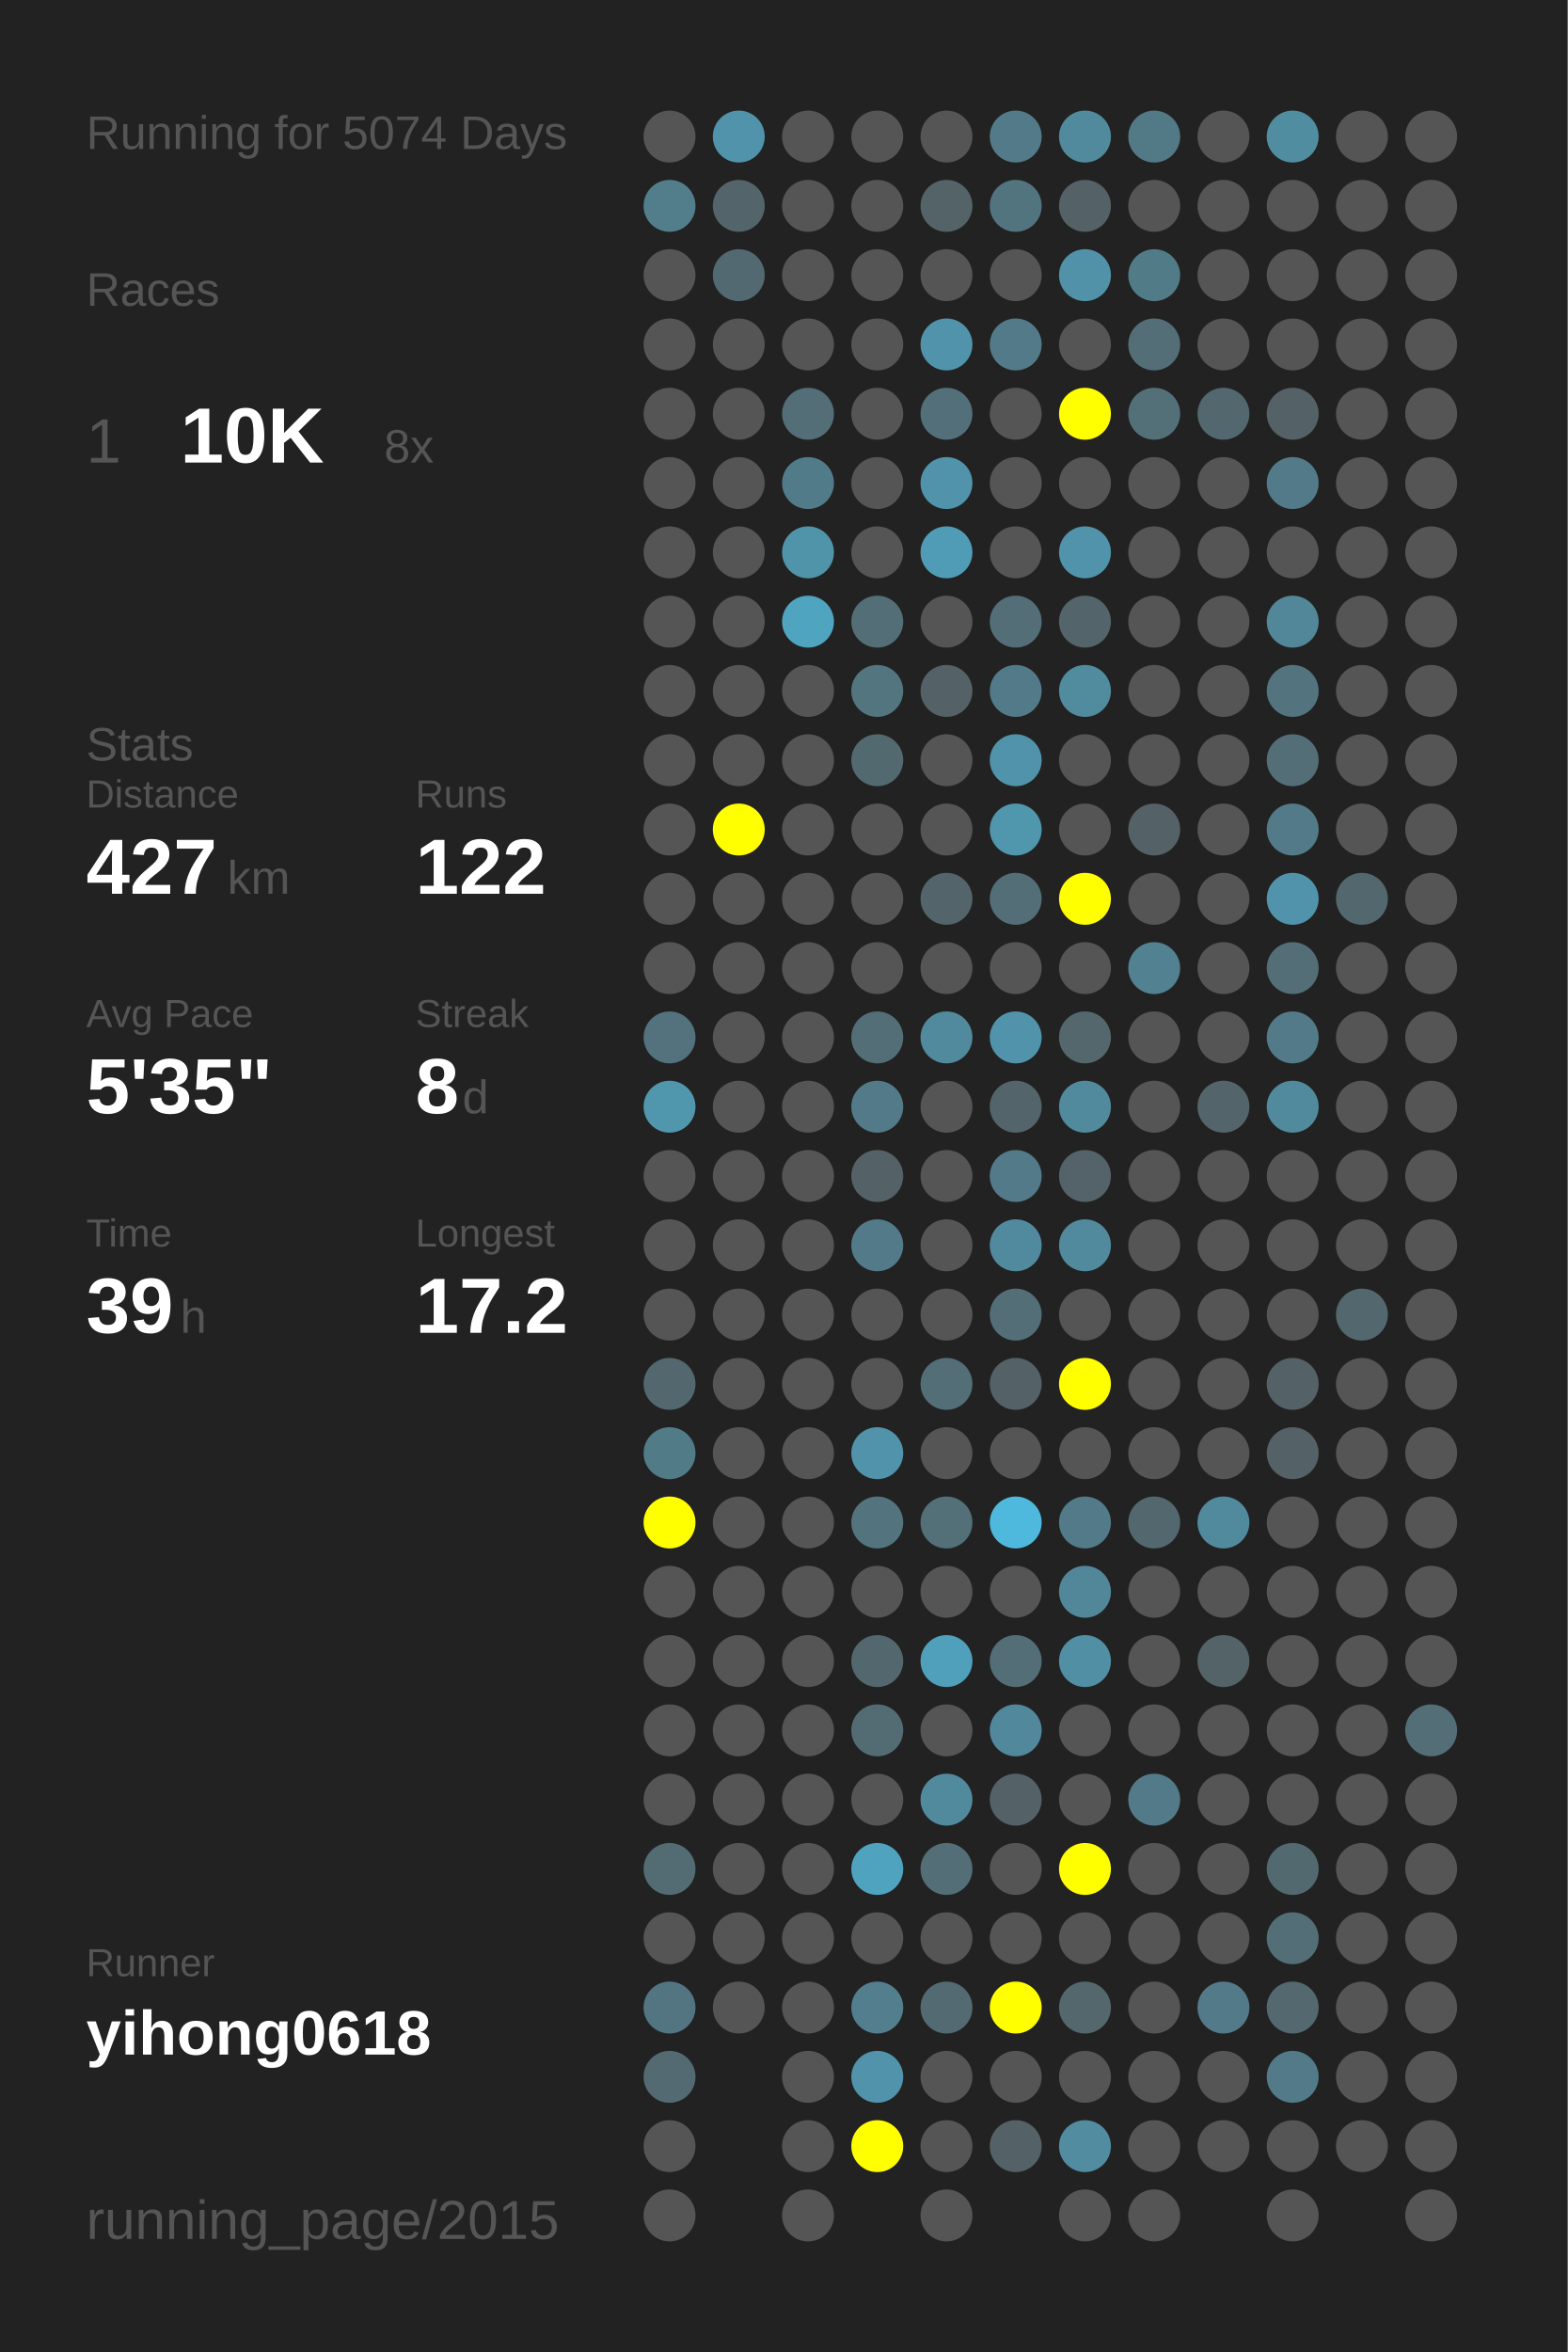
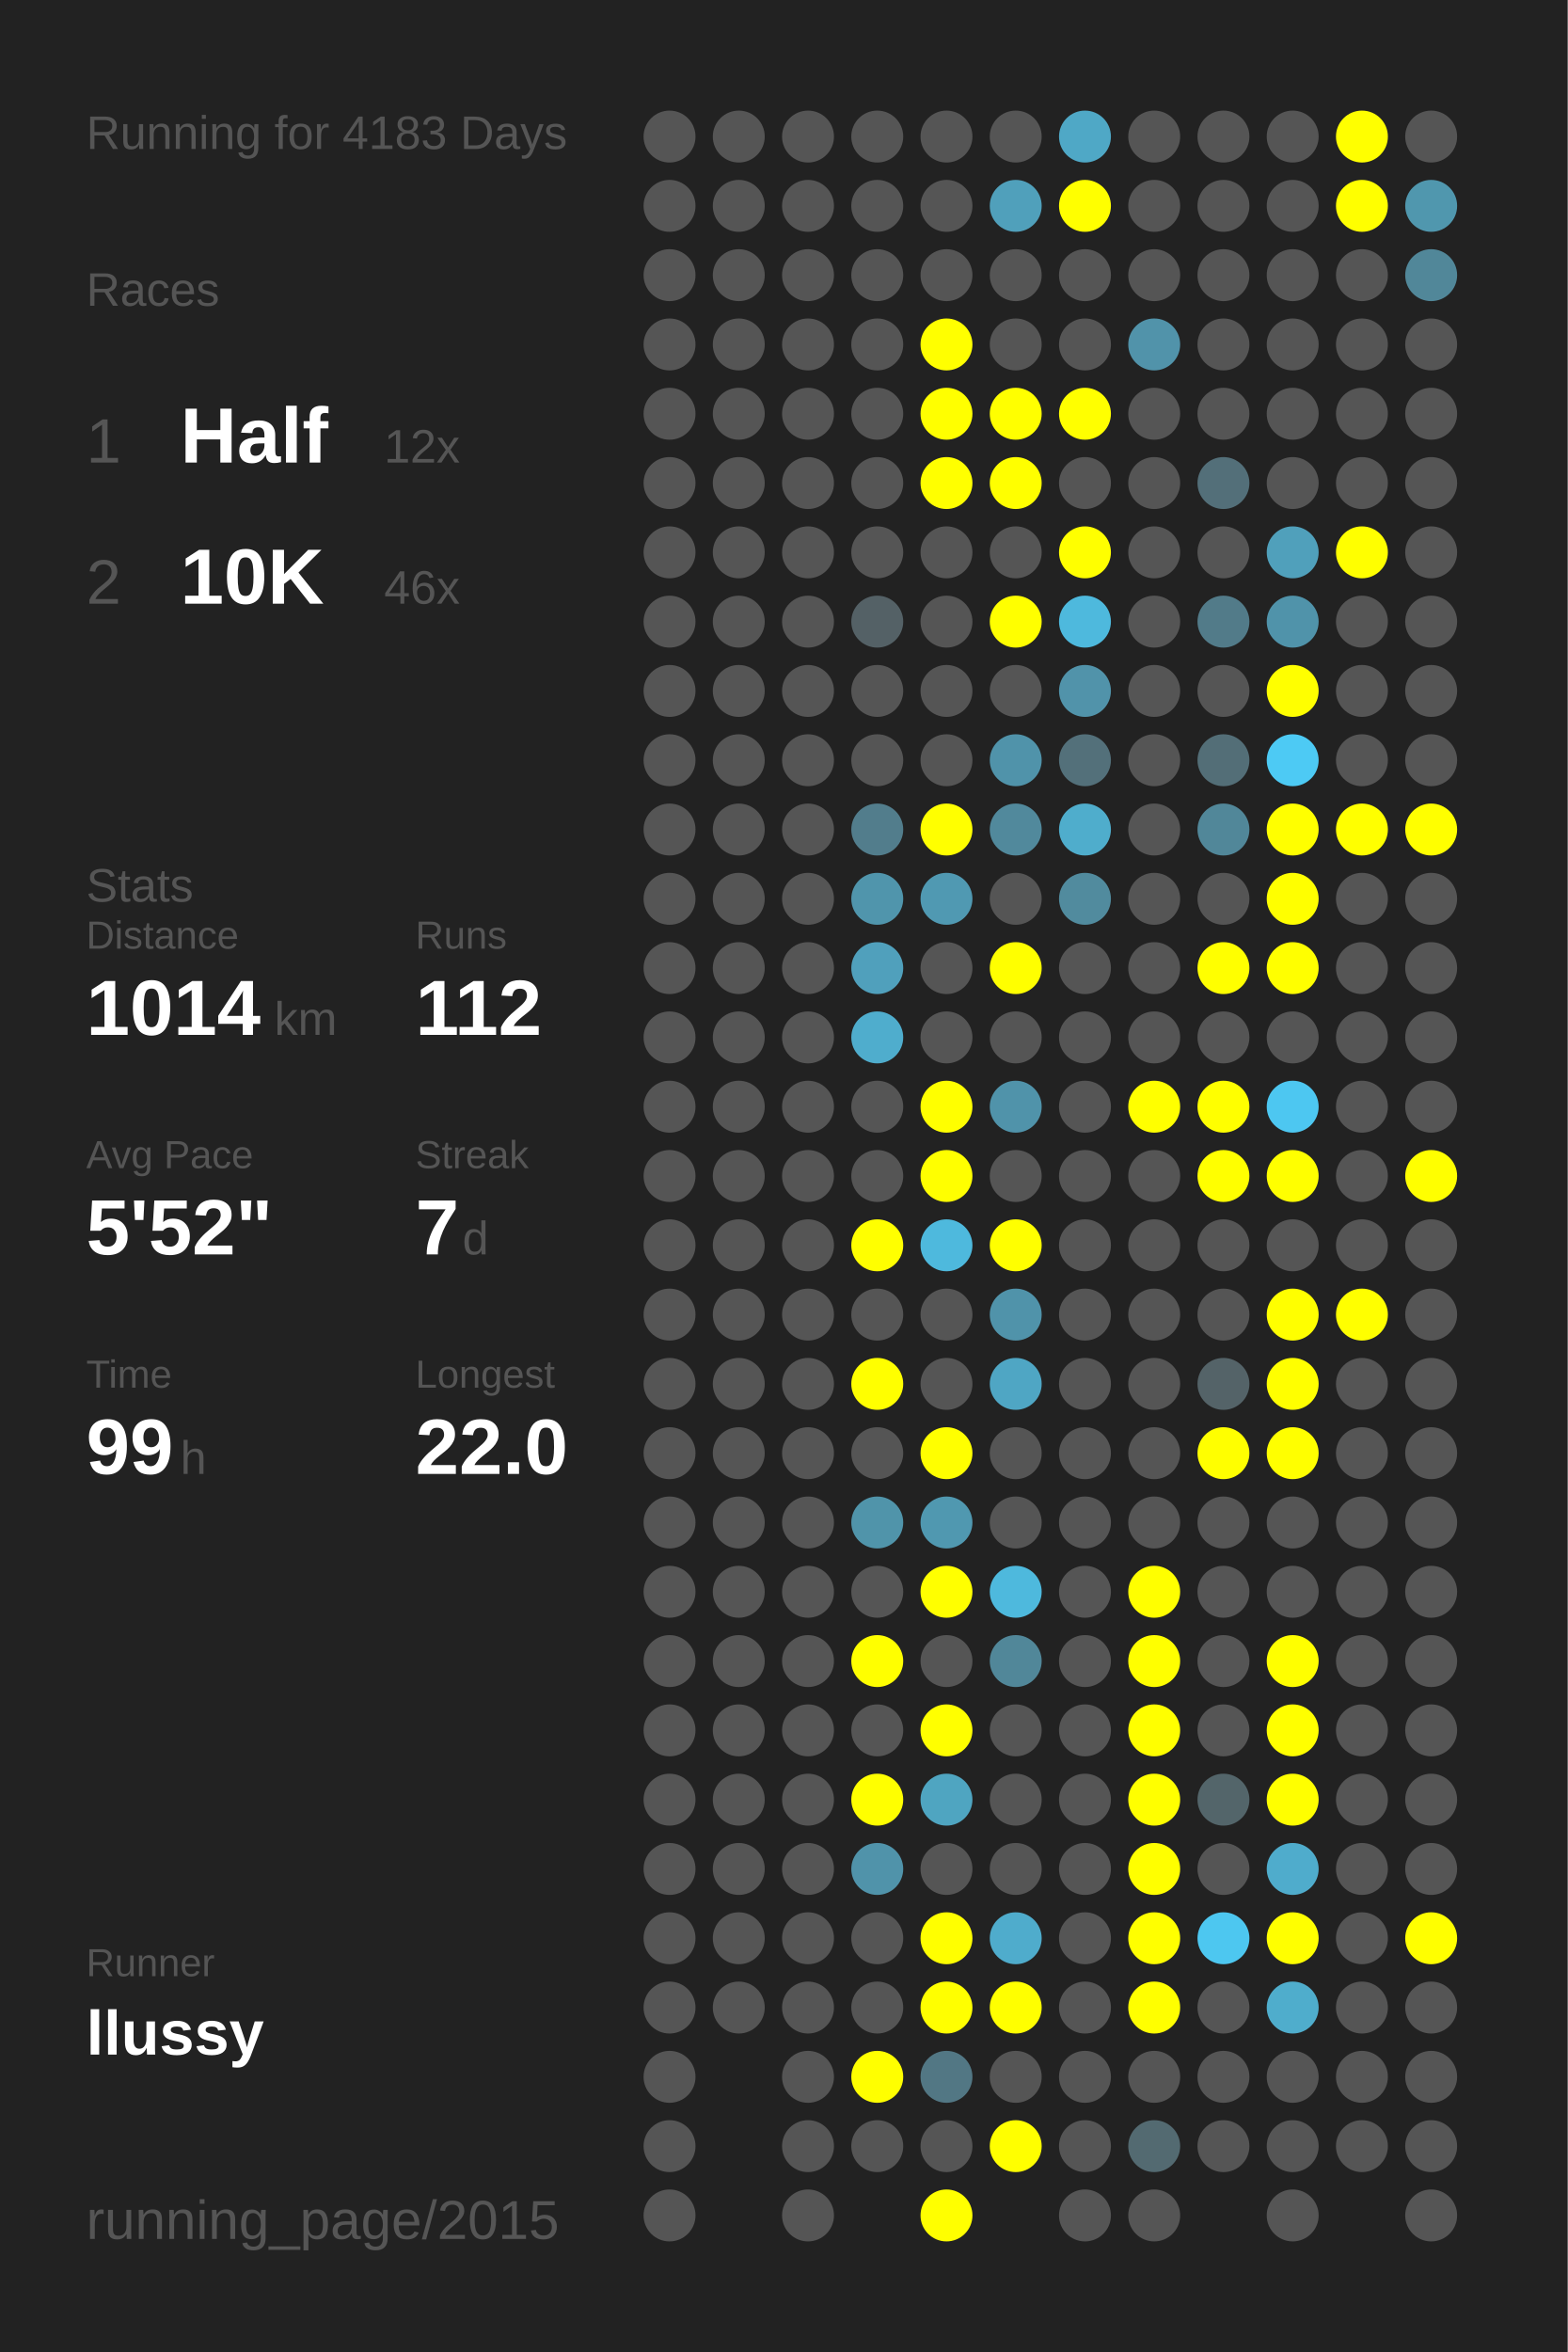
<svg xmlns="http://www.w3.org/2000/svg" baseProfile="full" height="300mm" version="1.1" viewBox="0,0,200,300" width="200mm">
  <defs />
  <rect fill="#222222" height="300" width="200" x="0" y="0" />
-   <text fill="#555555" style="font-size:6px; font-family:Arial;" x="11" y="19">Running for 5074 Days</text>
+   <text fill="#555555" style="font-size:6px; font-family:Arial;" x="11" y="19">Running for 4183 Days</text>
  <text fill="#555555" style="font-size:6px; font-family:Arial;" x="11" y="39">Races</text>
  <text fill="#555555" style="font-size:8px; font-family:Arial;" x="11" y="59">1</text>
-   <text fill="#FFFFFF" style="font-size:10px; font-family:Arial; font-weight:bold;" x="23" y="59">10K</text>
-   <text fill="#555555" style="font-size:6px; font-family:Arial;" x="49" y="59">8x</text>
-   <text fill="#555555" style="font-size:6px; font-family:Arial;" x="11" y="97">Stats</text>
-   <text fill="#555555" style="font-size:5px; font-family:Arial;" x="11" y="103">Distance</text>
-   <text fill="#FFFFFF" style="font-size:10px; font-family:Arial; font-weight:bold;" x="11" y="114">427</text>
-   <text fill="#555555" style="font-size:6px; font-family:Arial;" x="29" y="114">km</text>
-   <text fill="#555555" style="font-size:5px; font-family:Arial;" x="53" y="103">Runs</text>
-   <text fill="#FFFFFF" style="font-size:10px; font-family:Arial; font-weight:bold;" x="53" y="114">122</text>
-   <text fill="#555555" style="font-size:5px; font-family:Arial;" x="11" y="131">Avg Pace</text>
-   <text fill="#FFFFFF" style="font-size:10px; font-family:Arial; font-weight:bold;" x="11" y="142">5'35"</text>
-   <text fill="#555555" style="font-size:5px; font-family:Arial;" x="53" y="131">Streak</text>
-   <text fill="#FFFFFF" style="font-size:10px; font-family:Arial; font-weight:bold;" x="53" y="142">8</text>
-   <text fill="#555555" style="font-size:6px; font-family:Arial;" x="59" y="142">d</text>
-   <text fill="#555555" style="font-size:5px; font-family:Arial;" x="11" y="159">Time</text>
-   <text fill="#FFFFFF" style="font-size:10px; font-family:Arial; font-weight:bold;" x="11" y="170">39</text>
-   <text fill="#555555" style="font-size:6px; font-family:Arial;" x="23" y="170">h</text>
-   <text fill="#555555" style="font-size:5px; font-family:Arial;" x="53" y="159">Longest</text>
-   <text fill="#FFFFFF" style="font-size:10px; font-family:Arial; font-weight:bold;" x="53" y="170">17.2</text>
+   <text fill="#FFFFFF" style="font-size:10px; font-family:Arial; font-weight:bold;" x="23" y="59">Half</text>
+   <text fill="#555555" style="font-size:6px; font-family:Arial;" x="49" y="59">12x</text>
+   <text fill="#555555" style="font-size:8px; font-family:Arial;" x="11" y="77">2</text>
+   <text fill="#FFFFFF" style="font-size:10px; font-family:Arial; font-weight:bold;" x="23" y="77">10K</text>
+   <text fill="#555555" style="font-size:6px; font-family:Arial;" x="49" y="77">46x</text>
+   <text fill="#555555" style="font-size:6px; font-family:Arial;" x="11" y="115">Stats</text>
+   <text fill="#555555" style="font-size:5px; font-family:Arial;" x="11" y="121">Distance</text>
+   <text fill="#FFFFFF" style="font-size:10px; font-family:Arial; font-weight:bold;" x="11" y="132">1014</text>
+   <text fill="#555555" style="font-size:6px; font-family:Arial;" x="35" y="132">km</text>
+   <text fill="#555555" style="font-size:5px; font-family:Arial;" x="53" y="121">Runs</text>
+   <text fill="#FFFFFF" style="font-size:10px; font-family:Arial; font-weight:bold;" x="53" y="132">112</text>
+   <text fill="#555555" style="font-size:5px; font-family:Arial;" x="11" y="149">Avg Pace</text>
+   <text fill="#FFFFFF" style="font-size:10px; font-family:Arial; font-weight:bold;" x="11" y="160">5'52"</text>
+   <text fill="#555555" style="font-size:5px; font-family:Arial;" x="53" y="149">Streak</text>
+   <text fill="#FFFFFF" style="font-size:10px; font-family:Arial; font-weight:bold;" x="53" y="160">7</text>
+   <text fill="#555555" style="font-size:6px; font-family:Arial;" x="59" y="160">d</text>
+   <text fill="#555555" style="font-size:5px; font-family:Arial;" x="11" y="177">Time</text>
+   <text fill="#FFFFFF" style="font-size:10px; font-family:Arial; font-weight:bold;" x="11" y="188">99</text>
+   <text fill="#555555" style="font-size:6px; font-family:Arial;" x="23" y="188">h</text>
+   <text fill="#555555" style="font-size:5px; font-family:Arial;" x="53" y="177">Longest</text>
+   <text fill="#FFFFFF" style="font-size:10px; font-family:Arial; font-weight:bold;" x="53" y="188">22.0</text>
  <text fill="#555555" style="font-size:5px; font-family:Arial;" x="11" y="252.065">Runner</text>
-   <text fill="#FFFFFF" style="font-size:8px; font-family:Arial; font-weight:bold;" x="11" y="262.065">yihong0618</text>
+   <text fill="#FFFFFF" style="font-size:8px; font-family:Arial; font-weight:bold;" x="11" y="262.065">llussy</text>
  <text fill="#555555" style="font-size:7px; font-family:Arial;" x="11" y="285.581">running_page/2015</text>
  <circle cx="85.417" cy="17.419" fill="#555555" r="3.312" />
-   <circle cx="85.417" cy="26.258" fill="#527e8c" r="3.312" />
+   <circle cx="85.417" cy="26.258" fill="#555555" r="3.312" />
  <circle cx="85.417" cy="35.097" fill="#555555" r="3.312" />
  <circle cx="85.417" cy="43.935" fill="#555555" r="3.312" />
  <circle cx="85.417" cy="52.774" fill="#555555" r="3.312" />
  <circle cx="85.417" cy="61.613" fill="#555555" r="3.312" />
  <circle cx="85.417" cy="70.452" fill="#555555" r="3.312" />
  <circle cx="85.417" cy="79.29" fill="#555555" r="3.312" />
  <circle cx="85.417" cy="88.129" fill="#555555" r="3.312" />
  <circle cx="85.417" cy="96.968" fill="#555555" r="3.312" />
  <circle cx="85.417" cy="105.806" fill="#555555" r="3.312" />
  <circle cx="85.417" cy="114.645" fill="#555555" r="3.312" />
  <circle cx="85.417" cy="123.484" fill="#555555" r="3.312" />
-   <circle cx="85.417" cy="132.323" fill="#53727d" r="3.312" />
-   <circle cx="85.417" cy="141.161" fill="#5096ad" r="3.312" />
+   <circle cx="85.417" cy="132.323" fill="#555555" r="3.312" />
+   <circle cx="85.417" cy="141.161" fill="#555555" r="3.312" />
  <circle cx="85.417" cy="150" fill="#555555" r="3.312" />
  <circle cx="85.417" cy="158.839" fill="#555555" r="3.312" />
  <circle cx="85.417" cy="167.677" fill="#555555" r="3.312" />
-   <circle cx="85.417" cy="176.516" fill="#53676e" r="3.312" />
-   <circle cx="85.417" cy="185.355" fill="#527b88" r="3.312" />
-   <circle cx="85.417" cy="194.194" fill="#FFFF00" r="3.312" />
+   <circle cx="85.417" cy="176.516" fill="#555555" r="3.312" />
+   <circle cx="85.417" cy="185.355" fill="#555555" r="3.312" />
+   <circle cx="85.417" cy="194.194" fill="#555555" r="3.312" />
  <circle cx="85.417" cy="203.032" fill="#555555" r="3.312" />
  <circle cx="85.417" cy="211.871" fill="#555555" r="3.312" />
  <circle cx="85.417" cy="220.71" fill="#555555" r="3.312" />
  <circle cx="85.417" cy="229.548" fill="#555555" r="3.312" />
-   <circle cx="85.417" cy="238.387" fill="#536b73" r="3.312" />
+   <circle cx="85.417" cy="238.387" fill="#555555" r="3.312" />
  <circle cx="85.417" cy="247.226" fill="#555555" r="3.312" />
-   <circle cx="85.417" cy="256.065" fill="#527581" r="3.312" />
-   <circle cx="85.417" cy="264.903" fill="#536a72" r="3.312" />
+   <circle cx="85.417" cy="256.065" fill="#555555" r="3.312" />
+   <circle cx="85.417" cy="264.903" fill="#555555" r="3.312" />
  <circle cx="85.417" cy="273.742" fill="#555555" r="3.312" />
  <circle cx="85.417" cy="282.581" fill="#555555" r="3.312" />
-   <circle cx="94.25" cy="17.419" fill="#5093aa" r="3.312" />
-   <circle cx="94.25" cy="26.258" fill="#53646a" r="3.312" />
-   <circle cx="94.25" cy="35.097" fill="#536971" r="3.312" />
+   <circle cx="94.25" cy="17.419" fill="#555555" r="3.312" />
+   <circle cx="94.25" cy="26.258" fill="#555555" r="3.312" />
+   <circle cx="94.25" cy="35.097" fill="#555555" r="3.312" />
  <circle cx="94.25" cy="43.935" fill="#555555" r="3.312" />
  <circle cx="94.25" cy="52.774" fill="#555555" r="3.312" />
  <circle cx="94.25" cy="61.613" fill="#555555" r="3.312" />
  <circle cx="94.25" cy="70.452" fill="#555555" r="3.312" />
  <circle cx="94.25" cy="79.29" fill="#555555" r="3.312" />
  <circle cx="94.25" cy="88.129" fill="#555555" r="3.312" />
  <circle cx="94.25" cy="96.968" fill="#555555" r="3.312" />
-   <circle cx="94.25" cy="105.806" fill="#FFFF00" r="3.312" />
+   <circle cx="94.25" cy="105.806" fill="#555555" r="3.312" />
  <circle cx="94.25" cy="114.645" fill="#555555" r="3.312" />
  <circle cx="94.25" cy="123.484" fill="#555555" r="3.312" />
  <circle cx="94.25" cy="132.323" fill="#555555" r="3.312" />
  <circle cx="94.25" cy="141.161" fill="#555555" r="3.312" />
  <circle cx="94.25" cy="150" fill="#555555" r="3.312" />
  <circle cx="94.25" cy="158.839" fill="#555555" r="3.312" />
  <circle cx="94.25" cy="167.677" fill="#555555" r="3.312" />
  <circle cx="94.25" cy="176.516" fill="#555555" r="3.312" />
  <circle cx="94.25" cy="185.355" fill="#555555" r="3.312" />
  <circle cx="94.25" cy="194.194" fill="#555555" r="3.312" />
  <circle cx="94.25" cy="203.032" fill="#555555" r="3.312" />
  <circle cx="94.25" cy="211.871" fill="#555555" r="3.312" />
  <circle cx="94.25" cy="220.71" fill="#555555" r="3.312" />
  <circle cx="94.25" cy="229.548" fill="#555555" r="3.312" />
  <circle cx="94.25" cy="238.387" fill="#555555" r="3.312" />
  <circle cx="94.25" cy="247.226" fill="#555555" r="3.312" />
  <circle cx="94.25" cy="256.065" fill="#555555" r="3.312" />
  <circle cx="103.083" cy="17.419" fill="#555555" r="3.312" />
  <circle cx="103.083" cy="26.258" fill="#555555" r="3.312" />
  <circle cx="103.083" cy="35.097" fill="#555555" r="3.312" />
  <circle cx="103.083" cy="43.935" fill="#555555" r="3.312" />
-   <circle cx="103.083" cy="52.774" fill="#536e77" r="3.312" />
-   <circle cx="103.083" cy="61.613" fill="#527b89" r="3.312" />
-   <circle cx="103.083" cy="70.452" fill="#5094aa" r="3.312" />
-   <circle cx="103.083" cy="79.29" fill="#4fa4c0" r="3.312" />
+   <circle cx="103.083" cy="52.774" fill="#555555" r="3.312" />
+   <circle cx="103.083" cy="61.613" fill="#555555" r="3.312" />
+   <circle cx="103.083" cy="70.452" fill="#555555" r="3.312" />
+   <circle cx="103.083" cy="79.29" fill="#555555" r="3.312" />
  <circle cx="103.083" cy="88.129" fill="#555555" r="3.312" />
  <circle cx="103.083" cy="96.968" fill="#555555" r="3.312" />
  <circle cx="103.083" cy="105.806" fill="#555555" r="3.312" />
  <circle cx="103.083" cy="114.645" fill="#555555" r="3.312" />
  <circle cx="103.083" cy="123.484" fill="#555555" r="3.312" />
  <circle cx="103.083" cy="132.323" fill="#555555" r="3.312" />
  <circle cx="103.083" cy="141.161" fill="#555555" r="3.312" />
  <circle cx="103.083" cy="150" fill="#555555" r="3.312" />
  <circle cx="103.083" cy="158.839" fill="#555555" r="3.312" />
  <circle cx="103.083" cy="167.677" fill="#555555" r="3.312" />
  <circle cx="103.083" cy="176.516" fill="#555555" r="3.312" />
  <circle cx="103.083" cy="185.355" fill="#555555" r="3.312" />
  <circle cx="103.083" cy="194.194" fill="#555555" r="3.312" />
  <circle cx="103.083" cy="203.032" fill="#555555" r="3.312" />
  <circle cx="103.083" cy="211.871" fill="#555555" r="3.312" />
  <circle cx="103.083" cy="220.71" fill="#555555" r="3.312" />
  <circle cx="103.083" cy="229.548" fill="#555555" r="3.312" />
  <circle cx="103.083" cy="238.387" fill="#555555" r="3.312" />
  <circle cx="103.083" cy="247.226" fill="#555555" r="3.312" />
  <circle cx="103.083" cy="256.065" fill="#555555" r="3.312" />
  <circle cx="103.083" cy="264.903" fill="#555555" r="3.312" />
  <circle cx="103.083" cy="273.742" fill="#555555" r="3.312" />
  <circle cx="103.083" cy="282.581" fill="#555555" r="3.312" />
  <circle cx="111.917" cy="17.419" fill="#555555" r="3.312" />
  <circle cx="111.917" cy="26.258" fill="#555555" r="3.312" />
  <circle cx="111.917" cy="35.097" fill="#555555" r="3.312" />
  <circle cx="111.917" cy="43.935" fill="#555555" r="3.312" />
  <circle cx="111.917" cy="52.774" fill="#555555" r="3.312" />
  <circle cx="111.917" cy="61.613" fill="#555555" r="3.312" />
  <circle cx="111.917" cy="70.452" fill="#555555" r="3.312" />
-   <circle cx="111.917" cy="79.29" fill="#536e77" r="3.312" />
-   <circle cx="111.917" cy="88.129" fill="#527580" r="3.312" />
-   <circle cx="111.917" cy="96.968" fill="#536970" r="3.312" />
-   <circle cx="111.917" cy="105.806" fill="#555555" r="3.312" />
-   <circle cx="111.917" cy="114.645" fill="#555555" r="3.312" />
-   <circle cx="111.917" cy="123.484" fill="#555555" r="3.312" />
-   <circle cx="111.917" cy="132.323" fill="#536e77" r="3.312" />
-   <circle cx="111.917" cy="141.161" fill="#527a88" r="3.312" />
-   <circle cx="111.917" cy="150" fill="#546166" r="3.312" />
-   <circle cx="111.917" cy="158.839" fill="#527a88" r="3.312" />
+   <circle cx="111.917" cy="79.29" fill="#546166" r="3.312" />
+   <circle cx="111.917" cy="88.129" fill="#555555" r="3.312" />
+   <circle cx="111.917" cy="96.968" fill="#555555" r="3.312" />
+   <circle cx="111.917" cy="105.806" fill="#527d8c" r="3.312" />
+   <circle cx="111.917" cy="114.645" fill="#5095ac" r="3.312" />
+   <circle cx="111.917" cy="123.484" fill="#50a0bc" r="3.312" />
+   <circle cx="111.917" cy="132.323" fill="#4fadcd" r="3.312" />
+   <circle cx="111.917" cy="141.161" fill="#555555" r="3.312" />
+   <circle cx="111.917" cy="150" fill="#555555" r="3.312" />
+   <circle cx="111.917" cy="158.839" fill="#FFFF00" r="3.312" />
  <circle cx="111.917" cy="167.677" fill="#555555" r="3.312" />
-   <circle cx="111.917" cy="176.516" fill="#555555" r="3.312" />
-   <circle cx="111.917" cy="185.355" fill="#5093aa" r="3.312" />
-   <circle cx="111.917" cy="194.194" fill="#53747f" r="3.312" />
+   <circle cx="111.917" cy="176.516" fill="#FFFF00" r="3.312" />
+   <circle cx="111.917" cy="185.355" fill="#555555" r="3.312" />
+   <circle cx="111.917" cy="194.194" fill="#5094aa" r="3.312" />
  <circle cx="111.917" cy="203.032" fill="#555555" r="3.312" />
-   <circle cx="111.917" cy="211.871" fill="#53676e" r="3.312" />
-   <circle cx="111.917" cy="220.71" fill="#536c74" r="3.312" />
-   <circle cx="111.917" cy="229.548" fill="#555555" r="3.312" />
-   <circle cx="111.917" cy="238.387" fill="#4fa3bf" r="3.312" />
+   <circle cx="111.917" cy="211.871" fill="#FFFF00" r="3.312" />
+   <circle cx="111.917" cy="220.71" fill="#555555" r="3.312" />
+   <circle cx="111.917" cy="229.548" fill="#FFFF00" r="3.312" />
+   <circle cx="111.917" cy="238.387" fill="#5093aa" r="3.312" />
  <circle cx="111.917" cy="247.226" fill="#555555" r="3.312" />
-   <circle cx="111.917" cy="256.065" fill="#527e8d" r="3.312" />
-   <circle cx="111.917" cy="264.903" fill="#5093aa" r="3.312" />
-   <circle cx="111.917" cy="273.742" fill="#FFFF00" r="3.312" />
+   <circle cx="111.917" cy="256.065" fill="#555555" r="3.312" />
+   <circle cx="111.917" cy="264.903" fill="#FFFF00" r="3.312" />
+   <circle cx="111.917" cy="273.742" fill="#555555" r="3.312" />
  <circle cx="120.75" cy="17.419" fill="#555555" r="3.312" />
-   <circle cx="120.75" cy="26.258" fill="#546368" r="3.312" />
+   <circle cx="120.75" cy="26.258" fill="#555555" r="3.312" />
  <circle cx="120.75" cy="35.097" fill="#555555" r="3.312" />
-   <circle cx="120.75" cy="43.935" fill="#5093aa" r="3.312" />
-   <circle cx="120.75" cy="52.774" fill="#536f79" r="3.312" />
-   <circle cx="120.75" cy="61.613" fill="#5093aa" r="3.312" />
-   <circle cx="120.75" cy="70.452" fill="#509cb6" r="3.312" />
+   <circle cx="120.75" cy="43.935" fill="#FFFF00" r="3.312" />
+   <circle cx="120.75" cy="52.774" fill="#FFFF00" r="3.312" />
+   <circle cx="120.75" cy="61.613" fill="#FFFF00" r="3.312" />
+   <circle cx="120.75" cy="70.452" fill="#555555" r="3.312" />
  <circle cx="120.75" cy="79.29" fill="#555555" r="3.312" />
-   <circle cx="120.75" cy="88.129" fill="#546166" r="3.312" />
+   <circle cx="120.75" cy="88.129" fill="#555555" r="3.312" />
  <circle cx="120.75" cy="96.968" fill="#555555" r="3.312" />
-   <circle cx="120.75" cy="105.806" fill="#555555" r="3.312" />
-   <circle cx="120.75" cy="114.645" fill="#53646a" r="3.312" />
+   <circle cx="120.75" cy="105.806" fill="#FFFF00" r="3.312" />
+   <circle cx="120.75" cy="114.645" fill="#5099b2" r="3.312" />
  <circle cx="120.75" cy="123.484" fill="#555555" r="3.312" />
-   <circle cx="120.75" cy="132.323" fill="#518a9d" r="3.312" />
-   <circle cx="120.75" cy="141.161" fill="#555555" r="3.312" />
-   <circle cx="120.75" cy="150" fill="#555555" r="3.312" />
-   <circle cx="120.75" cy="158.839" fill="#555555" r="3.312" />
+   <circle cx="120.75" cy="132.323" fill="#555555" r="3.312" />
+   <circle cx="120.75" cy="141.161" fill="#FFFF00" r="3.312" />
+   <circle cx="120.75" cy="150" fill="#FFFF00" r="3.312" />
+   <circle cx="120.75" cy="158.839" fill="#4eb9dd" r="3.312" />
  <circle cx="120.75" cy="167.677" fill="#555555" r="3.312" />
-   <circle cx="120.75" cy="176.516" fill="#536e77" r="3.312" />
-   <circle cx="120.75" cy="185.355" fill="#555555" r="3.312" />
-   <circle cx="120.75" cy="194.194" fill="#536f78" r="3.312" />
-   <circle cx="120.75" cy="203.032" fill="#555555" r="3.312" />
-   <circle cx="120.75" cy="211.871" fill="#50a0bb" r="3.312" />
-   <circle cx="120.75" cy="220.71" fill="#555555" r="3.312" />
-   <circle cx="120.75" cy="229.548" fill="#518a9d" r="3.312" />
-   <circle cx="120.75" cy="238.387" fill="#536e77" r="3.312" />
-   <circle cx="120.75" cy="247.226" fill="#555555" r="3.312" />
-   <circle cx="120.75" cy="256.065" fill="#536a72" r="3.312" />
-   <circle cx="120.75" cy="264.903" fill="#555555" r="3.312" />
+   <circle cx="120.75" cy="176.516" fill="#555555" r="3.312" />
+   <circle cx="120.75" cy="185.355" fill="#FFFF00" r="3.312" />
+   <circle cx="120.75" cy="194.194" fill="#5098b0" r="3.312" />
+   <circle cx="120.75" cy="203.032" fill="#FFFF00" r="3.312" />
+   <circle cx="120.75" cy="211.871" fill="#555555" r="3.312" />
+   <circle cx="120.75" cy="220.71" fill="#FFFF00" r="3.312" />
+   <circle cx="120.75" cy="229.548" fill="#4fa5c1" r="3.312" />
+   <circle cx="120.75" cy="238.387" fill="#555555" r="3.312" />
+   <circle cx="120.75" cy="247.226" fill="#FFFF00" r="3.312" />
+   <circle cx="120.75" cy="256.065" fill="#FFFF00" r="3.312" />
+   <circle cx="120.75" cy="264.903" fill="#527784" r="3.312" />
  <circle cx="120.75" cy="273.742" fill="#555555" r="3.312" />
-   <circle cx="120.75" cy="282.581" fill="#555555" r="3.312" />
-   <circle cx="129.583" cy="17.419" fill="#527a88" r="3.312" />
-   <circle cx="129.583" cy="26.258" fill="#52747f" r="3.312" />
+   <circle cx="120.75" cy="282.581" fill="#FFFF00" r="3.312" />
+   <circle cx="129.583" cy="17.419" fill="#555555" r="3.312" />
+   <circle cx="129.583" cy="26.258" fill="#50a0bb" r="3.312" />
  <circle cx="129.583" cy="35.097" fill="#555555" r="3.312" />
-   <circle cx="129.583" cy="43.935" fill="#527a88" r="3.312" />
-   <circle cx="129.583" cy="52.774" fill="#555555" r="3.312" />
-   <circle cx="129.583" cy="61.613" fill="#555555" r="3.312" />
+   <circle cx="129.583" cy="43.935" fill="#555555" r="3.312" />
+   <circle cx="129.583" cy="52.774" fill="#FFFF00" r="3.312" />
+   <circle cx="129.583" cy="61.613" fill="#FFFF00" r="3.312" />
  <circle cx="129.583" cy="70.452" fill="#555555" r="3.312" />
-   <circle cx="129.583" cy="79.29" fill="#536e77" r="3.312" />
-   <circle cx="129.583" cy="88.129" fill="#527a88" r="3.312" />
+   <circle cx="129.583" cy="79.29" fill="#FFFF00" r="3.312" />
+   <circle cx="129.583" cy="88.129" fill="#555555" r="3.312" />
  <circle cx="129.583" cy="96.968" fill="#5093aa" r="3.312" />
-   <circle cx="129.583" cy="105.806" fill="#5096ad" r="3.312" />
-   <circle cx="129.583" cy="114.645" fill="#536e77" r="3.312" />
-   <circle cx="129.583" cy="123.484" fill="#555555" r="3.312" />
-   <circle cx="129.583" cy="132.323" fill="#5093aa" r="3.312" />
-   <circle cx="129.583" cy="141.161" fill="#53656a" r="3.312" />
-   <circle cx="129.583" cy="150" fill="#527a88" r="3.312" />
-   <circle cx="129.583" cy="158.839" fill="#518a9e" r="3.312" />
-   <circle cx="129.583" cy="167.677" fill="#536e77" r="3.312" />
-   <circle cx="129.583" cy="176.516" fill="#546166" r="3.312" />
+   <circle cx="129.583" cy="105.806" fill="#51899c" r="3.312" />
+   <circle cx="129.583" cy="114.645" fill="#555555" r="3.312" />
+   <circle cx="129.583" cy="123.484" fill="#FFFF00" r="3.312" />
+   <circle cx="129.583" cy="132.323" fill="#555555" r="3.312" />
+   <circle cx="129.583" cy="141.161" fill="#5093aa" r="3.312" />
+   <circle cx="129.583" cy="150" fill="#555555" r="3.312" />
+   <circle cx="129.583" cy="158.839" fill="#FFFF00" r="3.312" />
+   <circle cx="129.583" cy="167.677" fill="#5093aa" r="3.312" />
+   <circle cx="129.583" cy="176.516" fill="#4fa6c4" r="3.312" />
  <circle cx="129.583" cy="185.355" fill="#555555" r="3.312" />
-   <circle cx="129.583" cy="194.194" fill="#4eb9dd" r="3.312" />
-   <circle cx="129.583" cy="203.032" fill="#555555" r="3.312" />
-   <circle cx="129.583" cy="211.871" fill="#536e77" r="3.312" />
-   <circle cx="129.583" cy="220.71" fill="#51889b" r="3.312" />
-   <circle cx="129.583" cy="229.548" fill="#546166" r="3.312" />
+   <circle cx="129.583" cy="194.194" fill="#555555" r="3.312" />
+   <circle cx="129.583" cy="203.032" fill="#4eb9dd" r="3.312" />
+   <circle cx="129.583" cy="211.871" fill="#518799" r="3.312" />
+   <circle cx="129.583" cy="220.71" fill="#555555" r="3.312" />
+   <circle cx="129.583" cy="229.548" fill="#555555" r="3.312" />
  <circle cx="129.583" cy="238.387" fill="#555555" r="3.312" />
-   <circle cx="129.583" cy="247.226" fill="#555555" r="3.312" />
+   <circle cx="129.583" cy="247.226" fill="#4faccc" r="3.312" />
  <circle cx="129.583" cy="256.065" fill="#FFFF00" r="3.312" />
  <circle cx="129.583" cy="264.903" fill="#555555" r="3.312" />
-   <circle cx="129.583" cy="273.742" fill="#546166" r="3.312" />
-   <circle cx="138.417" cy="17.419" fill="#518a9d" r="3.312" />
-   <circle cx="138.417" cy="26.258" fill="#546166" r="3.312" />
-   <circle cx="138.417" cy="35.097" fill="#5192a9" r="3.312" />
+   <circle cx="129.583" cy="273.742" fill="#FFFF00" r="3.312" />
+   <circle cx="138.417" cy="17.419" fill="#4fa8c6" r="3.312" />
+   <circle cx="138.417" cy="26.258" fill="#FFFF00" r="3.312" />
+   <circle cx="138.417" cy="35.097" fill="#555555" r="3.312" />
  <circle cx="138.417" cy="43.935" fill="#555555" r="3.312" />
  <circle cx="138.417" cy="52.774" fill="#FFFF00" r="3.312" />
  <circle cx="138.417" cy="61.613" fill="#555555" r="3.312" />
-   <circle cx="138.417" cy="70.452" fill="#5093aa" r="3.312" />
-   <circle cx="138.417" cy="79.29" fill="#53646a" r="3.312" />
-   <circle cx="138.417" cy="88.129" fill="#518b9e" r="3.312" />
-   <circle cx="138.417" cy="96.968" fill="#555555" r="3.312" />
-   <circle cx="138.417" cy="105.806" fill="#555555" r="3.312" />
-   <circle cx="138.417" cy="114.645" fill="#FFFF00" r="3.312" />
+   <circle cx="138.417" cy="70.452" fill="#FFFF00" r="3.312" />
+   <circle cx="138.417" cy="79.29" fill="#4eb9dd" r="3.312" />
+   <circle cx="138.417" cy="88.129" fill="#5193aa" r="3.312" />
+   <circle cx="138.417" cy="96.968" fill="#53707a" r="3.312" />
+   <circle cx="138.417" cy="105.806" fill="#4fadcc" r="3.312" />
+   <circle cx="138.417" cy="114.645" fill="#518b9e" r="3.312" />
  <circle cx="138.417" cy="123.484" fill="#555555" r="3.312" />
-   <circle cx="138.417" cy="132.323" fill="#53676d" r="3.312" />
-   <circle cx="138.417" cy="141.161" fill="#518a9d" r="3.312" />
-   <circle cx="138.417" cy="150" fill="#546369" r="3.312" />
-   <circle cx="138.417" cy="158.839" fill="#518a9d" r="3.312" />
+   <circle cx="138.417" cy="132.323" fill="#555555" r="3.312" />
+   <circle cx="138.417" cy="141.161" fill="#555555" r="3.312" />
+   <circle cx="138.417" cy="150" fill="#555555" r="3.312" />
+   <circle cx="138.417" cy="158.839" fill="#555555" r="3.312" />
  <circle cx="138.417" cy="167.677" fill="#555555" r="3.312" />
-   <circle cx="138.417" cy="176.516" fill="#FFFF00" r="3.312" />
+   <circle cx="138.417" cy="176.516" fill="#555555" r="3.312" />
  <circle cx="138.417" cy="185.355" fill="#555555" r="3.312" />
-   <circle cx="138.417" cy="194.194" fill="#527a88" r="3.312" />
-   <circle cx="138.417" cy="203.032" fill="#518799" r="3.312" />
-   <circle cx="138.417" cy="211.871" fill="#518fa4" r="3.312" />
+   <circle cx="138.417" cy="194.194" fill="#555555" r="3.312" />
+   <circle cx="138.417" cy="203.032" fill="#555555" r="3.312" />
+   <circle cx="138.417" cy="211.871" fill="#555555" r="3.312" />
  <circle cx="138.417" cy="220.71" fill="#555555" r="3.312" />
  <circle cx="138.417" cy="229.548" fill="#555555" r="3.312" />
-   <circle cx="138.417" cy="238.387" fill="#FFFF00" r="3.312" />
+   <circle cx="138.417" cy="238.387" fill="#555555" r="3.312" />
  <circle cx="138.417" cy="247.226" fill="#555555" r="3.312" />
-   <circle cx="138.417" cy="256.065" fill="#53676d" r="3.312" />
+   <circle cx="138.417" cy="256.065" fill="#555555" r="3.312" />
  <circle cx="138.417" cy="264.903" fill="#555555" r="3.312" />
-   <circle cx="138.417" cy="273.742" fill="#518ca0" r="3.312" />
+   <circle cx="138.417" cy="273.742" fill="#555555" r="3.312" />
  <circle cx="138.417" cy="282.581" fill="#555555" r="3.312" />
-   <circle cx="147.25" cy="17.419" fill="#527986" r="3.312" />
+   <circle cx="147.25" cy="17.419" fill="#555555" r="3.312" />
  <circle cx="147.25" cy="26.258" fill="#555555" r="3.312" />
-   <circle cx="147.25" cy="35.097" fill="#527b88" r="3.312" />
-   <circle cx="147.25" cy="43.935" fill="#536e77" r="3.312" />
-   <circle cx="147.25" cy="52.774" fill="#537079" r="3.312" />
+   <circle cx="147.25" cy="35.097" fill="#555555" r="3.312" />
+   <circle cx="147.25" cy="43.935" fill="#5193aa" r="3.312" />
+   <circle cx="147.25" cy="52.774" fill="#555555" r="3.312" />
  <circle cx="147.25" cy="61.613" fill="#555555" r="3.312" />
  <circle cx="147.25" cy="70.452" fill="#555555" r="3.312" />
  <circle cx="147.25" cy="79.29" fill="#555555" r="3.312" />
  <circle cx="147.25" cy="88.129" fill="#555555" r="3.312" />
  <circle cx="147.25" cy="96.968" fill="#555555" r="3.312" />
-   <circle cx="147.25" cy="105.806" fill="#546166" r="3.312" />
+   <circle cx="147.25" cy="105.806" fill="#555555" r="3.312" />
  <circle cx="147.25" cy="114.645" fill="#555555" r="3.312" />
-   <circle cx="147.25" cy="123.484" fill="#528191" r="3.312" />
+   <circle cx="147.25" cy="123.484" fill="#555555" r="3.312" />
  <circle cx="147.25" cy="132.323" fill="#555555" r="3.312" />
-   <circle cx="147.25" cy="141.161" fill="#555555" r="3.312" />
+   <circle cx="147.25" cy="141.161" fill="#FFFF00" r="3.312" />
  <circle cx="147.25" cy="150" fill="#555555" r="3.312" />
  <circle cx="147.25" cy="158.839" fill="#555555" r="3.312" />
  <circle cx="147.25" cy="167.677" fill="#555555" r="3.312" />
  <circle cx="147.25" cy="176.516" fill="#555555" r="3.312" />
  <circle cx="147.25" cy="185.355" fill="#555555" r="3.312" />
-   <circle cx="147.25" cy="194.194" fill="#53676e" r="3.312" />
-   <circle cx="147.25" cy="203.032" fill="#555555" r="3.312" />
-   <circle cx="147.25" cy="211.871" fill="#555555" r="3.312" />
-   <circle cx="147.25" cy="220.71" fill="#555555" r="3.312" />
-   <circle cx="147.25" cy="229.548" fill="#527a88" r="3.312" />
-   <circle cx="147.25" cy="238.387" fill="#555555" r="3.312" />
-   <circle cx="147.25" cy="247.226" fill="#555555" r="3.312" />
-   <circle cx="147.25" cy="256.065" fill="#555555" r="3.312" />
+   <circle cx="147.25" cy="194.194" fill="#555555" r="3.312" />
+   <circle cx="147.25" cy="203.032" fill="#FFFF00" r="3.312" />
+   <circle cx="147.25" cy="211.871" fill="#FFFF00" r="3.312" />
+   <circle cx="147.25" cy="220.71" fill="#FFFF00" r="3.312" />
+   <circle cx="147.25" cy="229.548" fill="#FFFF00" r="3.312" />
+   <circle cx="147.25" cy="238.387" fill="#FFFF00" r="3.312" />
+   <circle cx="147.25" cy="247.226" fill="#FFFF00" r="3.312" />
+   <circle cx="147.25" cy="256.065" fill="#FFFF00" r="3.312" />
  <circle cx="147.25" cy="264.903" fill="#555555" r="3.312" />
-   <circle cx="147.25" cy="273.742" fill="#555555" r="3.312" />
+   <circle cx="147.25" cy="273.742" fill="#536a71" r="3.312" />
  <circle cx="147.25" cy="282.581" fill="#555555" r="3.312" />
  <circle cx="156.083" cy="17.419" fill="#555555" r="3.312" />
  <circle cx="156.083" cy="26.258" fill="#555555" r="3.312" />
  <circle cx="156.083" cy="35.097" fill="#555555" r="3.312" />
  <circle cx="156.083" cy="43.935" fill="#555555" r="3.312" />
-   <circle cx="156.083" cy="52.774" fill="#53676e" r="3.312" />
-   <circle cx="156.083" cy="61.613" fill="#555555" r="3.312" />
+   <circle cx="156.083" cy="52.774" fill="#555555" r="3.312" />
+   <circle cx="156.083" cy="61.613" fill="#536f79" r="3.312" />
  <circle cx="156.083" cy="70.452" fill="#555555" r="3.312" />
-   <circle cx="156.083" cy="79.29" fill="#555555" r="3.312" />
+   <circle cx="156.083" cy="79.29" fill="#527b89" r="3.312" />
  <circle cx="156.083" cy="88.129" fill="#555555" r="3.312" />
-   <circle cx="156.083" cy="96.968" fill="#555555" r="3.312" />
-   <circle cx="156.083" cy="105.806" fill="#555555" r="3.312" />
+   <circle cx="156.083" cy="96.968" fill="#536e77" r="3.312" />
+   <circle cx="156.083" cy="105.806" fill="#518799" r="3.312" />
  <circle cx="156.083" cy="114.645" fill="#555555" r="3.312" />
-   <circle cx="156.083" cy="123.484" fill="#555555" r="3.312" />
+   <circle cx="156.083" cy="123.484" fill="#FFFF00" r="3.312" />
  <circle cx="156.083" cy="132.323" fill="#555555" r="3.312" />
-   <circle cx="156.083" cy="141.161" fill="#53656a" r="3.312" />
-   <circle cx="156.083" cy="150" fill="#555555" r="3.312" />
+   <circle cx="156.083" cy="141.161" fill="#FFFF00" r="3.312" />
+   <circle cx="156.083" cy="150" fill="#FFFF00" r="3.312" />
  <circle cx="156.083" cy="158.839" fill="#555555" r="3.312" />
  <circle cx="156.083" cy="167.677" fill="#555555" r="3.312" />
-   <circle cx="156.083" cy="176.516" fill="#555555" r="3.312" />
-   <circle cx="156.083" cy="185.355" fill="#555555" r="3.312" />
-   <circle cx="156.083" cy="194.194" fill="#518a9d" r="3.312" />
+   <circle cx="156.083" cy="176.516" fill="#546368" r="3.312" />
+   <circle cx="156.083" cy="185.355" fill="#FFFF00" r="3.312" />
+   <circle cx="156.083" cy="194.194" fill="#555555" r="3.312" />
  <circle cx="156.083" cy="203.032" fill="#555555" r="3.312" />
-   <circle cx="156.083" cy="211.871" fill="#546368" r="3.312" />
+   <circle cx="156.083" cy="211.871" fill="#555555" r="3.312" />
  <circle cx="156.083" cy="220.71" fill="#555555" r="3.312" />
-   <circle cx="156.083" cy="229.548" fill="#555555" r="3.312" />
+   <circle cx="156.083" cy="229.548" fill="#53656a" r="3.312" />
  <circle cx="156.083" cy="238.387" fill="#555555" r="3.312" />
-   <circle cx="156.083" cy="247.226" fill="#555555" r="3.312" />
-   <circle cx="156.083" cy="256.065" fill="#527a88" r="3.312" />
+   <circle cx="156.083" cy="247.226" fill="#4dc7f0" r="3.312" />
+   <circle cx="156.083" cy="256.065" fill="#555555" r="3.312" />
  <circle cx="156.083" cy="264.903" fill="#555555" r="3.312" />
  <circle cx="156.083" cy="273.742" fill="#555555" r="3.312" />
-   <circle cx="164.917" cy="17.419" fill="#518da1" r="3.312" />
+   <circle cx="164.917" cy="17.419" fill="#555555" r="3.312" />
  <circle cx="164.917" cy="26.258" fill="#555555" r="3.312" />
  <circle cx="164.917" cy="35.097" fill="#555555" r="3.312" />
  <circle cx="164.917" cy="43.935" fill="#555555" r="3.312" />
-   <circle cx="164.917" cy="52.774" fill="#546267" r="3.312" />
-   <circle cx="164.917" cy="61.613" fill="#527a88" r="3.312" />
-   <circle cx="164.917" cy="70.452" fill="#555555" r="3.312" />
-   <circle cx="164.917" cy="79.29" fill="#518799" r="3.312" />
-   <circle cx="164.917" cy="88.129" fill="#53737e" r="3.312" />
-   <circle cx="164.917" cy="96.968" fill="#536e77" r="3.312" />
-   <circle cx="164.917" cy="105.806" fill="#527a88" r="3.312" />
-   <circle cx="164.917" cy="114.645" fill="#5093aa" r="3.312" />
-   <circle cx="164.917" cy="123.484" fill="#536e77" r="3.312" />
-   <circle cx="164.917" cy="132.323" fill="#527a88" r="3.312" />
-   <circle cx="164.917" cy="141.161" fill="#518a9d" r="3.312" />
-   <circle cx="164.917" cy="150" fill="#555555" r="3.312" />
+   <circle cx="164.917" cy="52.774" fill="#555555" r="3.312" />
+   <circle cx="164.917" cy="61.613" fill="#555555" r="3.312" />
+   <circle cx="164.917" cy="70.452" fill="#50a0bb" r="3.312" />
+   <circle cx="164.917" cy="79.29" fill="#5093aa" r="3.312" />
+   <circle cx="164.917" cy="88.129" fill="#FFFF00" r="3.312" />
+   <circle cx="164.917" cy="96.968" fill="#4dcaf4" r="3.312" />
+   <circle cx="164.917" cy="105.806" fill="#FFFF00" r="3.312" />
+   <circle cx="164.917" cy="114.645" fill="#FFFF00" r="3.312" />
+   <circle cx="164.917" cy="123.484" fill="#FFFF00" r="3.312" />
+   <circle cx="164.917" cy="132.323" fill="#555555" r="3.312" />
+   <circle cx="164.917" cy="141.161" fill="#4dc7f1" r="3.312" />
+   <circle cx="164.917" cy="150" fill="#FFFF00" r="3.312" />
  <circle cx="164.917" cy="158.839" fill="#555555" r="3.312" />
-   <circle cx="164.917" cy="167.677" fill="#555555" r="3.312" />
-   <circle cx="164.917" cy="176.516" fill="#546166" r="3.312" />
-   <circle cx="164.917" cy="185.355" fill="#546166" r="3.312" />
+   <circle cx="164.917" cy="167.677" fill="#FFFF00" r="3.312" />
+   <circle cx="164.917" cy="176.516" fill="#FFFF00" r="3.312" />
+   <circle cx="164.917" cy="185.355" fill="#FFFF00" r="3.312" />
  <circle cx="164.917" cy="194.194" fill="#555555" r="3.312" />
  <circle cx="164.917" cy="203.032" fill="#555555" r="3.312" />
-   <circle cx="164.917" cy="211.871" fill="#555555" r="3.312" />
-   <circle cx="164.917" cy="220.71" fill="#555555" r="3.312" />
-   <circle cx="164.917" cy="229.548" fill="#555555" r="3.312" />
-   <circle cx="164.917" cy="238.387" fill="#536970" r="3.312" />
-   <circle cx="164.917" cy="247.226" fill="#536e77" r="3.312" />
-   <circle cx="164.917" cy="256.065" fill="#53686f" r="3.312" />
-   <circle cx="164.917" cy="264.903" fill="#527a88" r="3.312" />
+   <circle cx="164.917" cy="211.871" fill="#FFFF00" r="3.312" />
+   <circle cx="164.917" cy="220.71" fill="#FFFF00" r="3.312" />
+   <circle cx="164.917" cy="229.548" fill="#FFFF00" r="3.312" />
+   <circle cx="164.917" cy="238.387" fill="#4faccc" r="3.312" />
+   <circle cx="164.917" cy="247.226" fill="#FFFF00" r="3.312" />
+   <circle cx="164.917" cy="256.065" fill="#4fadcc" r="3.312" />
+   <circle cx="164.917" cy="264.903" fill="#555555" r="3.312" />
  <circle cx="164.917" cy="273.742" fill="#555555" r="3.312" />
  <circle cx="164.917" cy="282.581" fill="#555555" r="3.312" />
-   <circle cx="173.75" cy="17.419" fill="#555555" r="3.312" />
-   <circle cx="173.75" cy="26.258" fill="#555555" r="3.312" />
+   <circle cx="173.75" cy="17.419" fill="#FFFF00" r="3.312" />
+   <circle cx="173.75" cy="26.258" fill="#FFFF00" r="3.312" />
  <circle cx="173.75" cy="35.097" fill="#555555" r="3.312" />
  <circle cx="173.75" cy="43.935" fill="#555555" r="3.312" />
  <circle cx="173.75" cy="52.774" fill="#555555" r="3.312" />
  <circle cx="173.75" cy="61.613" fill="#555555" r="3.312" />
-   <circle cx="173.75" cy="70.452" fill="#555555" r="3.312" />
+   <circle cx="173.75" cy="70.452" fill="#FFFF00" r="3.312" />
  <circle cx="173.75" cy="79.29" fill="#555555" r="3.312" />
  <circle cx="173.75" cy="88.129" fill="#555555" r="3.312" />
  <circle cx="173.75" cy="96.968" fill="#555555" r="3.312" />
-   <circle cx="173.75" cy="105.806" fill="#555555" r="3.312" />
-   <circle cx="173.75" cy="114.645" fill="#53676e" r="3.312" />
+   <circle cx="173.75" cy="105.806" fill="#FFFF00" r="3.312" />
+   <circle cx="173.75" cy="114.645" fill="#555555" r="3.312" />
  <circle cx="173.75" cy="123.484" fill="#555555" r="3.312" />
  <circle cx="173.75" cy="132.323" fill="#555555" r="3.312" />
  <circle cx="173.75" cy="141.161" fill="#555555" r="3.312" />
  <circle cx="173.75" cy="150" fill="#555555" r="3.312" />
  <circle cx="173.75" cy="158.839" fill="#555555" r="3.312" />
-   <circle cx="173.75" cy="167.677" fill="#53676e" r="3.312" />
+   <circle cx="173.75" cy="167.677" fill="#FFFF00" r="3.312" />
  <circle cx="173.75" cy="176.516" fill="#555555" r="3.312" />
  <circle cx="173.75" cy="185.355" fill="#555555" r="3.312" />
  <circle cx="173.75" cy="194.194" fill="#555555" r="3.312" />
  <circle cx="173.75" cy="203.032" fill="#555555" r="3.312" />
  <circle cx="173.75" cy="211.871" fill="#555555" r="3.312" />
  <circle cx="173.75" cy="220.71" fill="#555555" r="3.312" />
  <circle cx="173.75" cy="229.548" fill="#555555" r="3.312" />
  <circle cx="173.75" cy="238.387" fill="#555555" r="3.312" />
  <circle cx="173.75" cy="247.226" fill="#555555" r="3.312" />
  <circle cx="173.75" cy="256.065" fill="#555555" r="3.312" />
  <circle cx="173.75" cy="264.903" fill="#555555" r="3.312" />
  <circle cx="173.75" cy="273.742" fill="#555555" r="3.312" />
  <circle cx="182.583" cy="17.419" fill="#555555" r="3.312" />
-   <circle cx="182.583" cy="26.258" fill="#555555" r="3.312" />
-   <circle cx="182.583" cy="35.097" fill="#555555" r="3.312" />
+   <circle cx="182.583" cy="26.258" fill="#5097ae" r="3.312" />
+   <circle cx="182.583" cy="35.097" fill="#518799" r="3.312" />
  <circle cx="182.583" cy="43.935" fill="#555555" r="3.312" />
  <circle cx="182.583" cy="52.774" fill="#555555" r="3.312" />
  <circle cx="182.583" cy="61.613" fill="#555555" r="3.312" />
  <circle cx="182.583" cy="70.452" fill="#555555" r="3.312" />
  <circle cx="182.583" cy="79.29" fill="#555555" r="3.312" />
  <circle cx="182.583" cy="88.129" fill="#555555" r="3.312" />
  <circle cx="182.583" cy="96.968" fill="#555555" r="3.312" />
-   <circle cx="182.583" cy="105.806" fill="#555555" r="3.312" />
+   <circle cx="182.583" cy="105.806" fill="#FFFF00" r="3.312" />
  <circle cx="182.583" cy="114.645" fill="#555555" r="3.312" />
  <circle cx="182.583" cy="123.484" fill="#555555" r="3.312" />
  <circle cx="182.583" cy="132.323" fill="#555555" r="3.312" />
  <circle cx="182.583" cy="141.161" fill="#555555" r="3.312" />
-   <circle cx="182.583" cy="150" fill="#555555" r="3.312" />
+   <circle cx="182.583" cy="150" fill="#FFFF00" r="3.312" />
  <circle cx="182.583" cy="158.839" fill="#555555" r="3.312" />
  <circle cx="182.583" cy="167.677" fill="#555555" r="3.312" />
  <circle cx="182.583" cy="176.516" fill="#555555" r="3.312" />
  <circle cx="182.583" cy="185.355" fill="#555555" r="3.312" />
  <circle cx="182.583" cy="194.194" fill="#555555" r="3.312" />
  <circle cx="182.583" cy="203.032" fill="#555555" r="3.312" />
  <circle cx="182.583" cy="211.871" fill="#555555" r="3.312" />
-   <circle cx="182.583" cy="220.71" fill="#536e77" r="3.312" />
+   <circle cx="182.583" cy="220.71" fill="#555555" r="3.312" />
  <circle cx="182.583" cy="229.548" fill="#555555" r="3.312" />
  <circle cx="182.583" cy="238.387" fill="#555555" r="3.312" />
-   <circle cx="182.583" cy="247.226" fill="#555555" r="3.312" />
+   <circle cx="182.583" cy="247.226" fill="#FFFF00" r="3.312" />
  <circle cx="182.583" cy="256.065" fill="#555555" r="3.312" />
  <circle cx="182.583" cy="264.903" fill="#555555" r="3.312" />
  <circle cx="182.583" cy="273.742" fill="#555555" r="3.312" />
  <circle cx="182.583" cy="282.581" fill="#555555" r="3.312" />
</svg>
